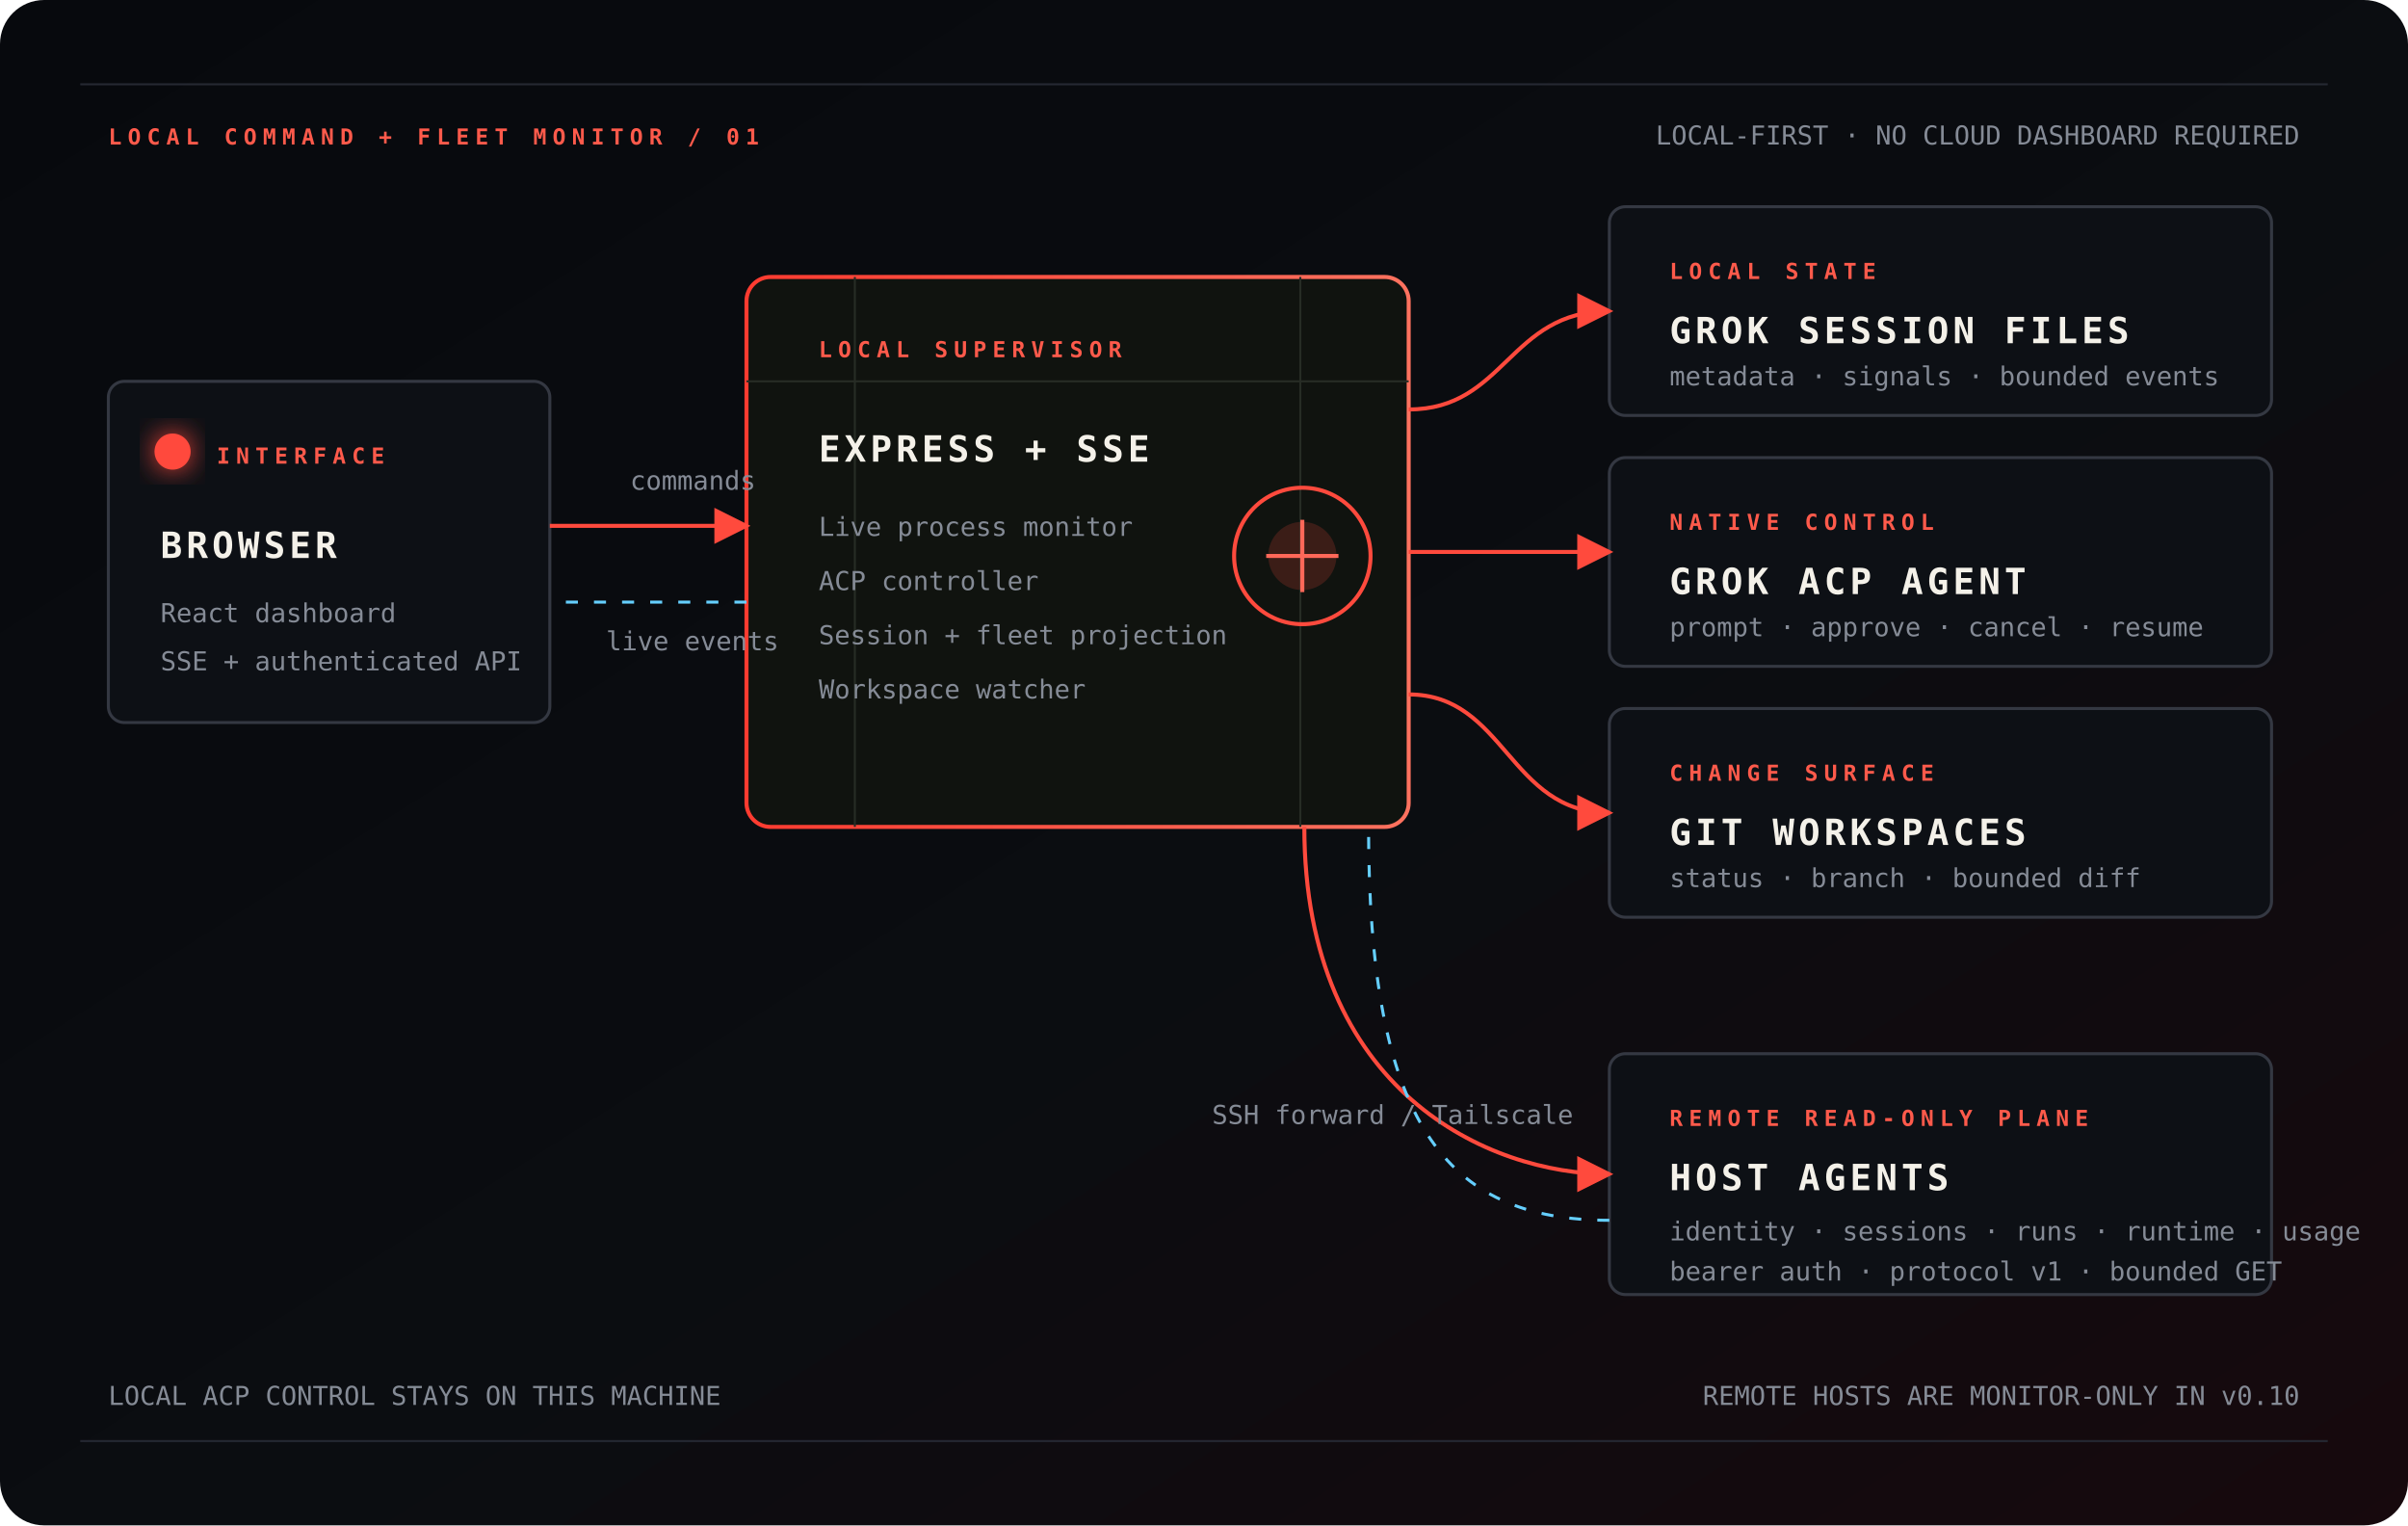
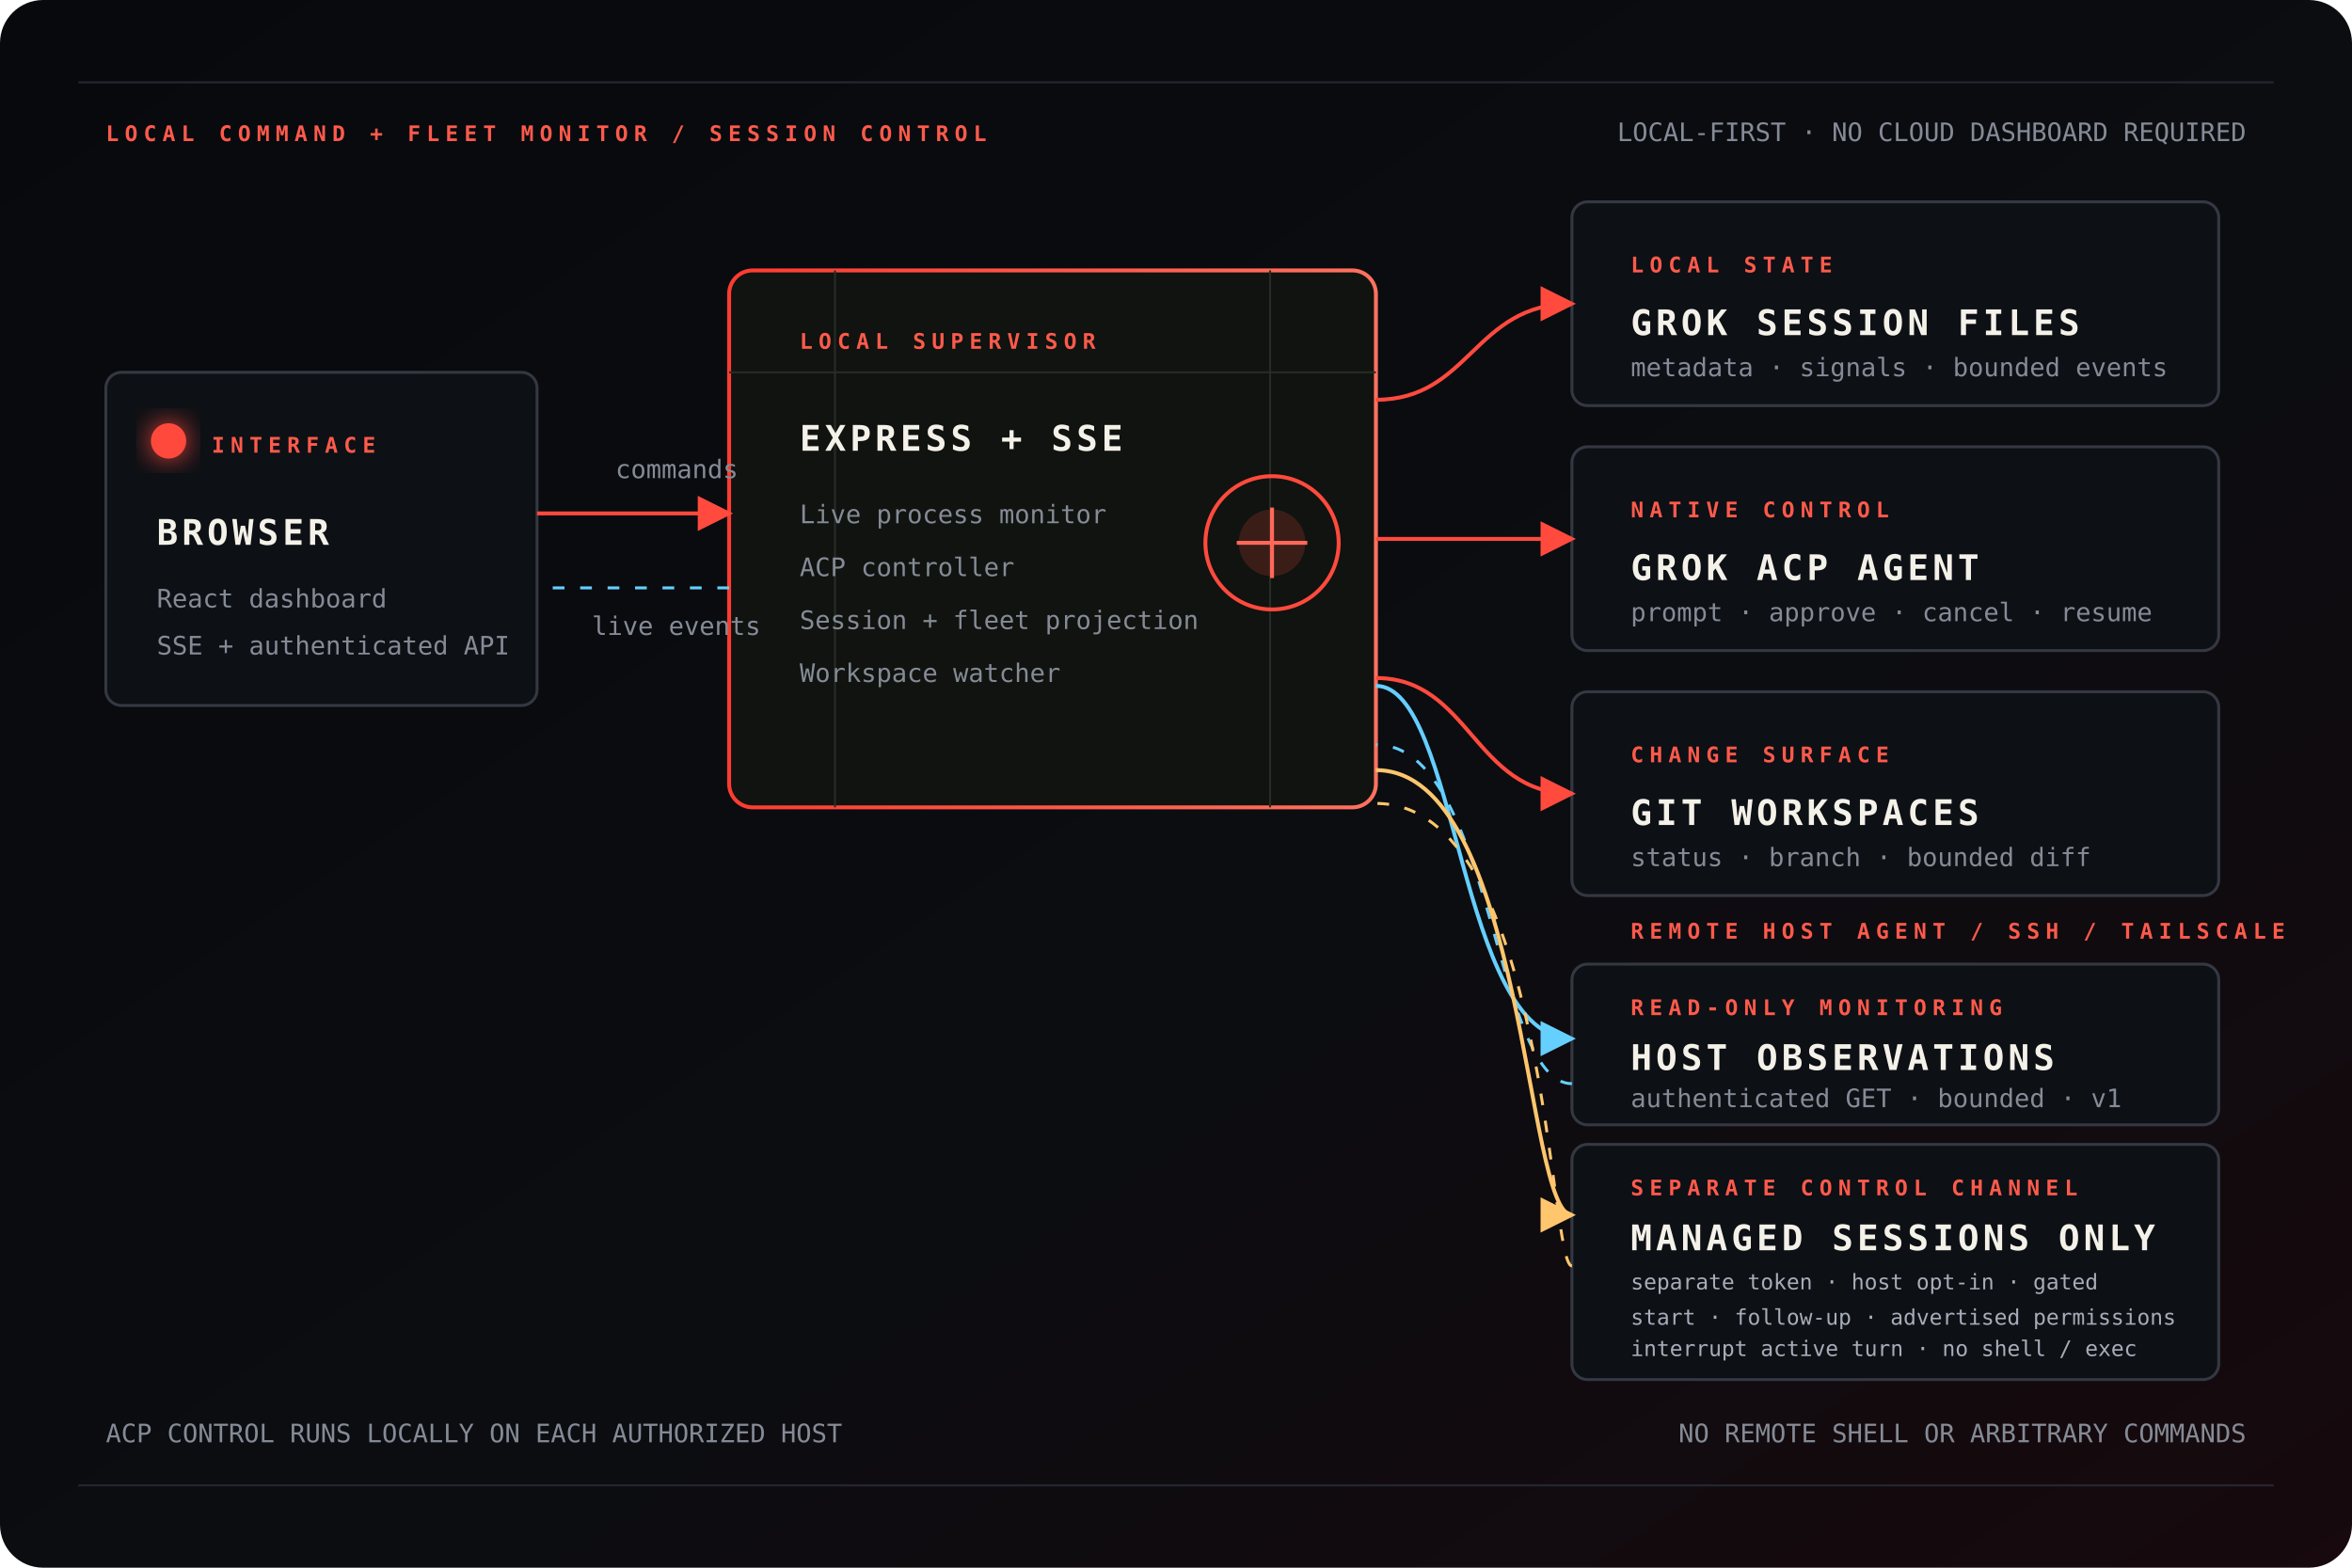
- <svg xmlns="http://www.w3.org/2000/svg" width="1200" height="760" viewBox="0 0 1200 760" role="img" aria-labelledby="title desc">
+ <svg xmlns="http://www.w3.org/2000/svg" width="1200" height="800" viewBox="0 0 1200 800" role="img" aria-labelledby="title desc">
  <defs>
    <linearGradient id="bg" x1="0" y1="0" x2="1" y2="1">
      <stop offset="0" stop-color="#07090d" />
      <stop offset=".56" stop-color="#0b0d11" />
      <stop offset="1" stop-color="#17090d" />
    </linearGradient>
    <linearGradient id="red" x1="0" y1="0" x2="1" y2="0">
      <stop stop-color="#ff3b30" />
      <stop offset="1" stop-color="#ff725f" />
    </linearGradient>
    <filter id="glow" x="-40%" y="-40%" width="180%" height="180%">
      <feGaussianBlur stdDeviation="7" result="blur" />
      <feMerge>
        <feMergeNode in="blur" />
        <feMergeNode in="SourceGraphic" />
      </feMerge>
    </filter>
    <marker id="arrow" markerWidth="9" markerHeight="9" refX="8" refY="4.5" orient="auto">
      <path d="M0 0 9 4.5 0 9Z" fill="#ff4a3d" />
    </marker>
+     <marker id="monitorArrow" markerWidth="9" markerHeight="9" refX="8" refY="4.5" orient="auto">
+       <path d="M0 0 9 4.5 0 9Z" fill="#65cfff" />
+     </marker>
+     <marker id="controlArrow" markerWidth="9" markerHeight="9" refX="8" refY="4.5" orient="auto">
+       <path d="M0 0 9 4.5 0 9Z" fill="#ffc66d" />
+     </marker>
    <style>
      .label{font:700 18px ui-monospace,SFMono-Regular,Menlo,monospace;letter-spacing:2px;fill:#f4f1e9}
      .eyebrow{font:600 11px ui-monospace,SFMono-Regular,Menlo,monospace;letter-spacing:3px;fill:#ff5a4b}
      .copy{font:400 13px ui-monospace,SFMono-Regular,Menlo,monospace;fill:#858b96}
+       .small{font:400 11px ui-monospace,SFMono-Regular,Menlo,monospace;fill:#a7adb8}
      .node{fill:#0d1015;stroke:#343842;stroke-width:1.5}
      .edge{fill:none;stroke:#ff4a3d;stroke-width:2;marker-end:url(#arrow)}
      .return{fill:none;stroke:#65cfff;stroke-width:1.5;stroke-dasharray:6 8}
+       .monitor-edge{fill:none;stroke:#65cfff;stroke-width:2;marker-end:url(#monitorArrow)}
+       .monitor-return{fill:none;stroke:#65cfff;stroke-width:1.5;stroke-dasharray:6 8}
+       .control-edge{fill:none;stroke:#ffc66d;stroke-width:2;marker-end:url(#controlArrow)}
+       .control-return{fill:none;stroke:#ffc66d;stroke-width:1.5;stroke-dasharray:6 8}
    </style>
  </defs>
-   <rect width="1200" height="760" rx="22" fill="url(#bg)" />
-   <path d="M40 42H1160M40 718H1160" stroke="#252832" />
-   <text x="54" y="72" class="eyebrow">LOCAL COMMAND + FLEET MONITOR / 01</text>
+   <rect width="1200" height="800" rx="22" fill="url(#bg)" />
+   <path d="M40 42H1160M40 758H1160" stroke="#252832" />
+   <text x="54" y="72" class="eyebrow">LOCAL COMMAND + FLEET MONITOR / SESSION CONTROL</text>
  <text x="1146" y="72" text-anchor="end" class="copy">LOCAL-FIRST · NO CLOUD DASHBOARD REQUIRED</text>
  <rect class="node" x="54" y="190" width="220" height="170" rx="8" />
  <circle cx="86" cy="225" r="9" fill="#ff4a3d" filter="url(#glow)" />
  <text x="108" y="231" class="eyebrow">INTERFACE</text>
  <text x="80" y="278" class="label">BROWSER</text>
  <text x="80" y="310" class="copy">React dashboard</text>
  <text x="80" y="334" class="copy">SSE + authenticated API</text>
  <rect x="372" y="138" width="330" height="274" rx="12" fill="#10130f" stroke="url(#red)" stroke-width="2" />
  <path d="M372 190H702M426 138V412M648 138V412" stroke="#272c25" />
  <text x="408" y="178" class="eyebrow">LOCAL SUPERVISOR</text>
  <text x="408" y="230" class="label">EXPRESS + SSE</text>
  <text x="408" y="267" class="copy">Live process monitor</text>
  <text x="408" y="294" class="copy">ACP controller</text>
  <text x="408" y="321" class="copy">Session + fleet projection</text>
  <text x="408" y="348" class="copy">Workspace watcher</text>
  <circle cx="649" cy="277" r="34" fill="none" stroke="#ff4a3d" stroke-width="2" />
  <circle cx="649" cy="277" r="17" fill="#ff4a3d" opacity=".18" />
  <path d="M631 277H667M649 259V295" stroke="#ff6859" stroke-width="2" />
  <rect class="node" x="802" y="103" width="330" height="104" rx="8" />
  <text x="832" y="139" class="eyebrow">LOCAL STATE</text>
  <text x="832" y="171" class="label">GROK SESSION FILES</text>
  <text x="832" y="192" class="copy">metadata · signals · bounded events</text>
  <rect class="node" x="802" y="228" width="330" height="104" rx="8" />
  <text x="832" y="264" class="eyebrow">NATIVE CONTROL</text>
  <text x="832" y="296" class="label">GROK ACP AGENT</text>
  <text x="832" y="317" class="copy">prompt · approve · cancel · resume</text>
  <rect class="node" x="802" y="353" width="330" height="104" rx="8" />
  <text x="832" y="389" class="eyebrow">CHANGE SURFACE</text>
  <text x="832" y="421" class="label">GIT WORKSPACES</text>
  <text x="832" y="442" class="copy">status · branch · bounded diff</text>
-   <rect class="node" x="802" y="525" width="330" height="120" rx="8" />
-   <text x="832" y="561" class="eyebrow">REMOTE READ-ONLY PLANE</text>
-   <text x="832" y="593" class="label">HOST AGENTS</text>
-   <text x="832" y="618" class="copy">identity · sessions · runs · runtime · usage</text>
-   <text x="832" y="638" class="copy">bearer auth · protocol v1 · bounded GET</text>
+   <text x="832" y="479" class="eyebrow">REMOTE HOST AGENT / SSH / TAILSCALE</text>
+   <rect class="node" x="802" y="492" width="330" height="82" rx="8" />
+   <text x="832" y="518" class="eyebrow">READ-ONLY MONITORING</text>
+   <text x="832" y="546" class="label">HOST OBSERVATIONS</text>
+   <text x="832" y="565" class="copy">authenticated GET · bounded · v1</text>
+   <rect class="node" x="802" y="584" width="330" height="120" rx="8" />
+   <text x="832" y="610" class="eyebrow">SEPARATE CONTROL CHANNEL</text>
+   <text x="832" y="638" class="label">MANAGED SESSIONS ONLY</text>
+   <text x="832" y="658" class="small">separate token · host opt-in · gated</text>
+   <text x="832" y="676" class="small">start · follow-up · advertised permissions</text>
+   <text x="832" y="692" class="small">interrupt active turn · no shell / exec</text>
  <path class="edge" d="M274 262H372" />
  <path class="return" d="M372 300H274" />
  <path class="edge" d="M702 204C750 204 752 155 802 155" />
  <path class="edge" d="M702 275H802" />
  <path class="edge" d="M702 346C750 346 752 405 802 405" />
-   <path class="edge" d="M650 412C650 544 742 585 802 585" />
-   <path class="return" d="M802 608C720 608 682 559 682 412" />
+   <path class="monitor-edge" d="M702 350C744 350 744 530 802 530" />
+   <path class="monitor-return" d="M802 553C762 553 762 380 702 380" />
+   <path class="control-edge" d="M702 393C778 393 778 620 802 620" />
+   <path class="control-return" d="M802 646C790 646 790 410 702 410" />
  <text x="314" y="244" class="copy">commands</text>
  <text x="302" y="324" class="copy">live events</text>
-   <text x="604" y="560" class="copy">SSH forward / Tailscale</text>
-   <text x="54" y="700" class="copy">LOCAL ACP CONTROL STAYS ON THIS MACHINE</text>
-   <text x="1146" y="700" text-anchor="end" class="copy">REMOTE HOSTS ARE MONITOR-ONLY IN v0.10</text>
+   <text x="54" y="736" class="copy">ACP CONTROL RUNS LOCALLY ON EACH AUTHORIZED HOST</text>
+   <text x="1146" y="736" text-anchor="end" class="copy">NO REMOTE SHELL OR ARBITRARY COMMANDS</text>
</svg>
